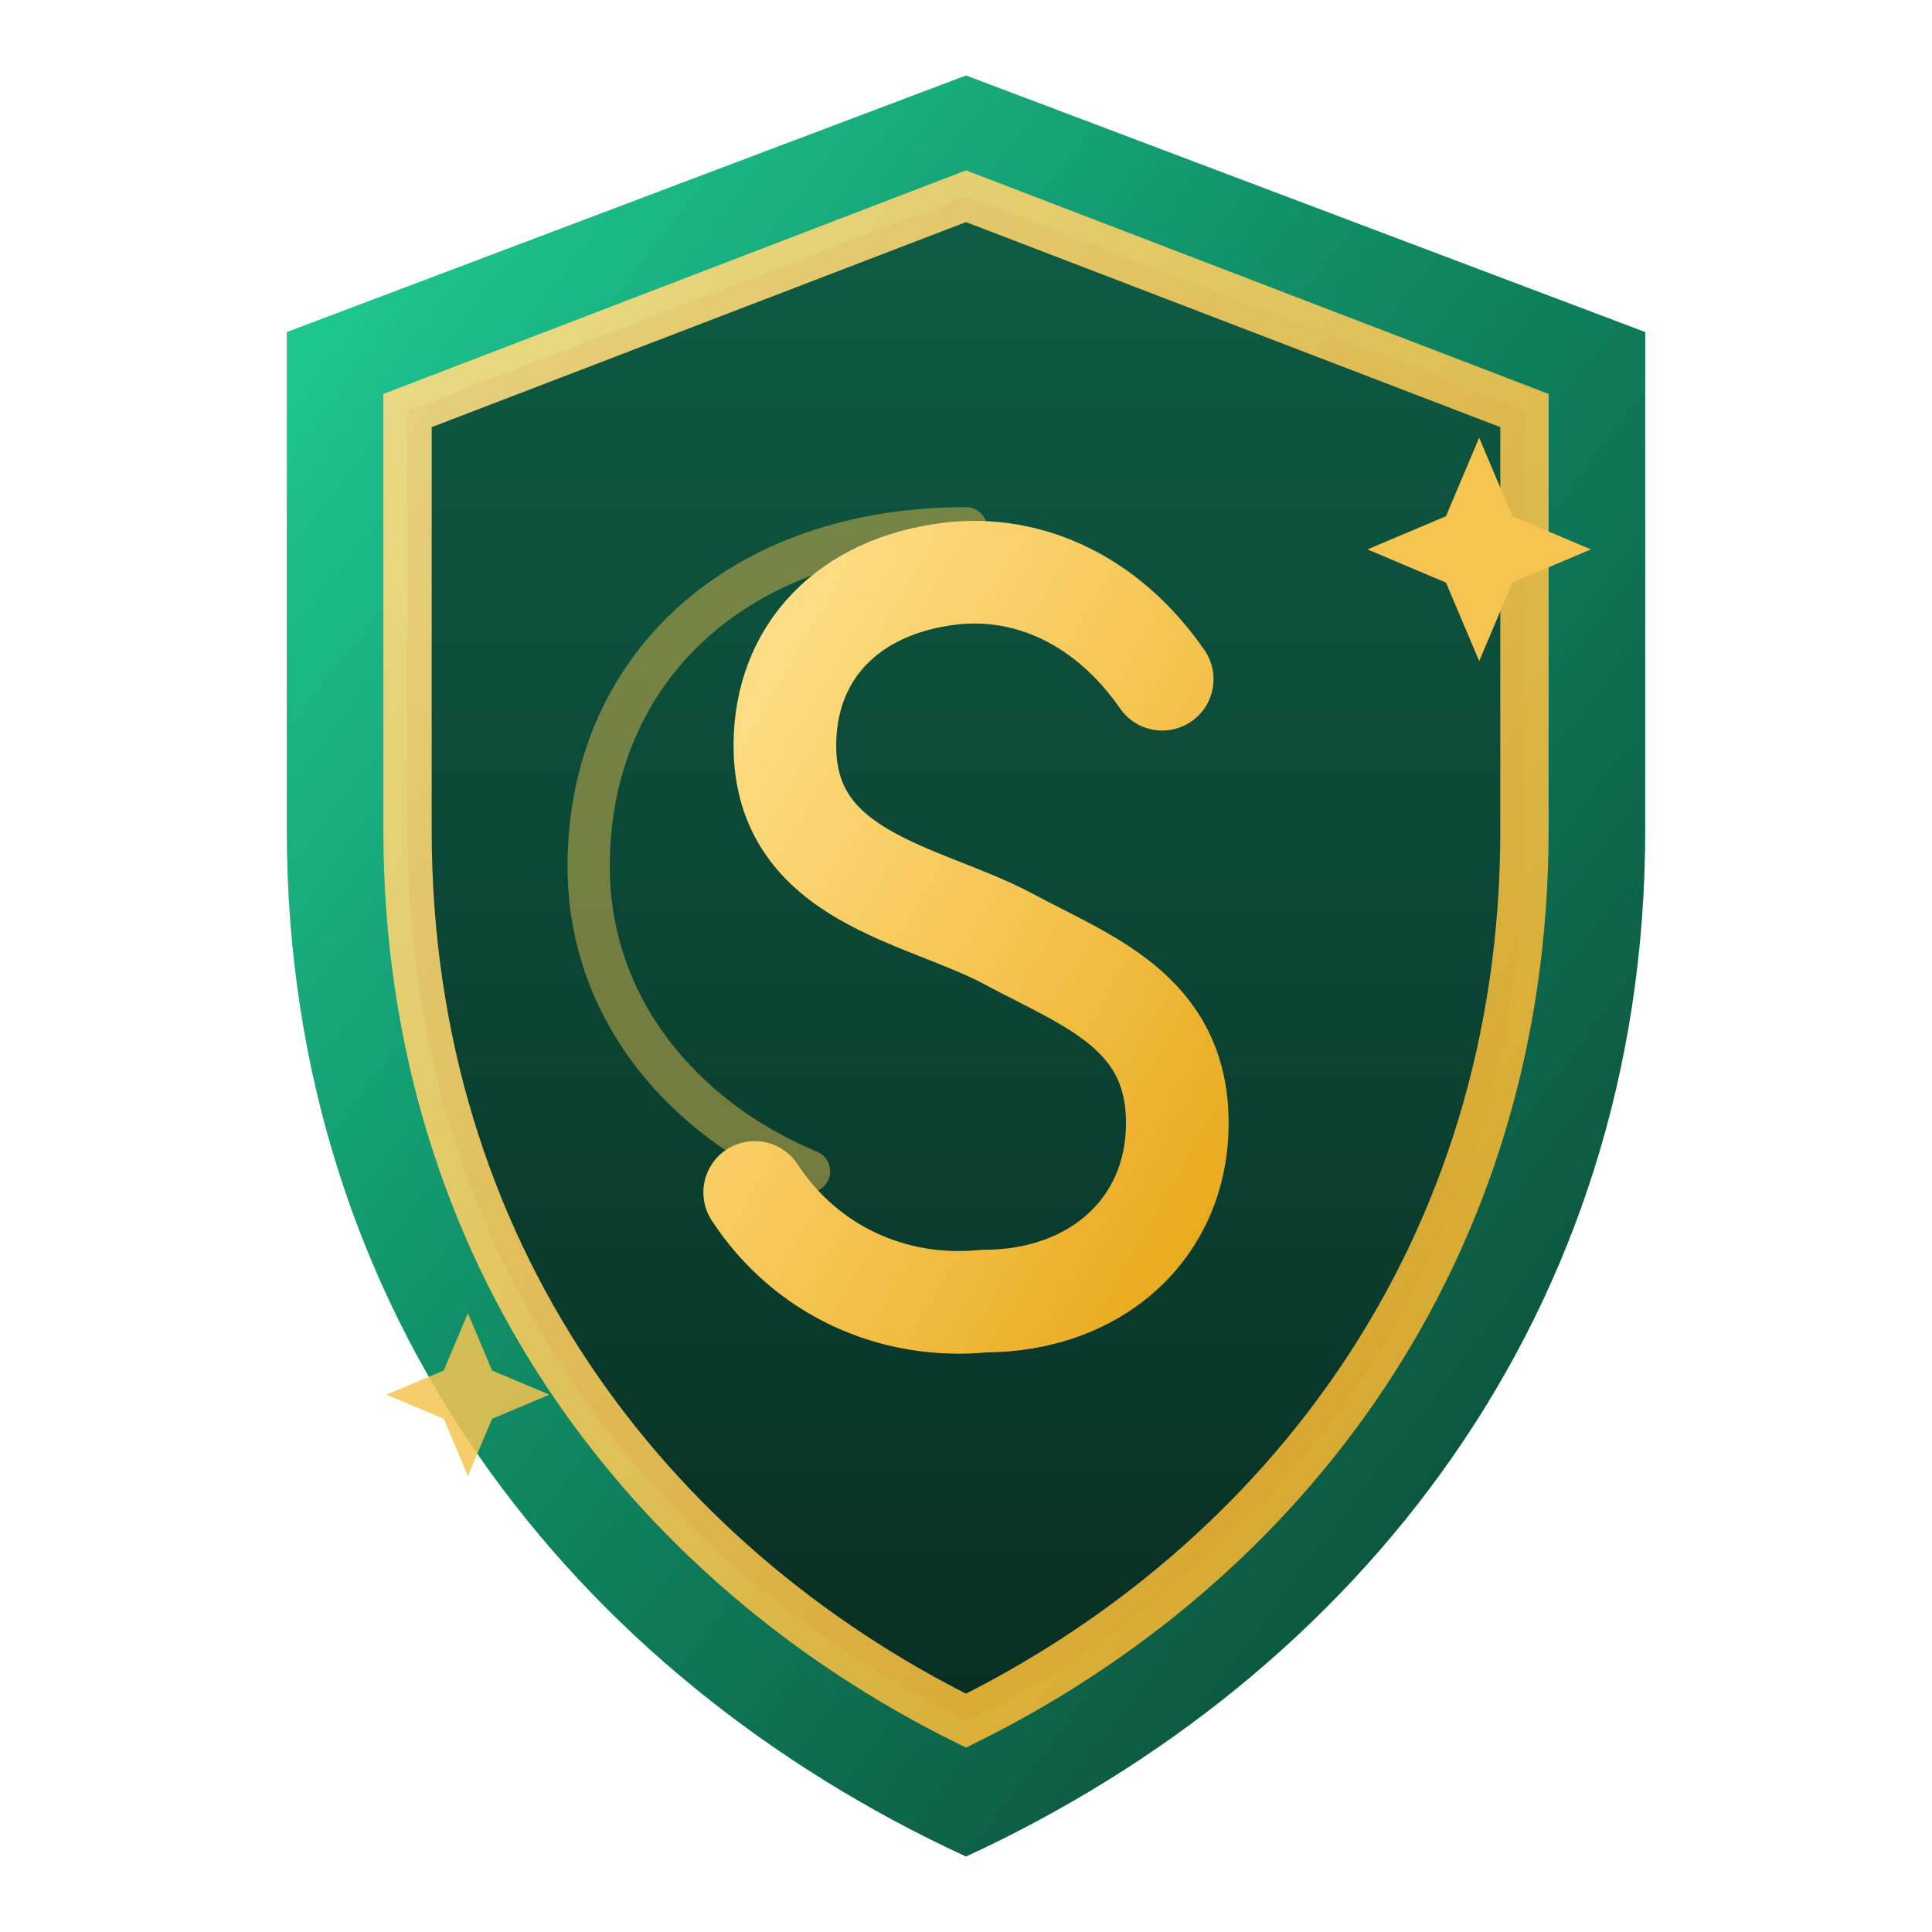
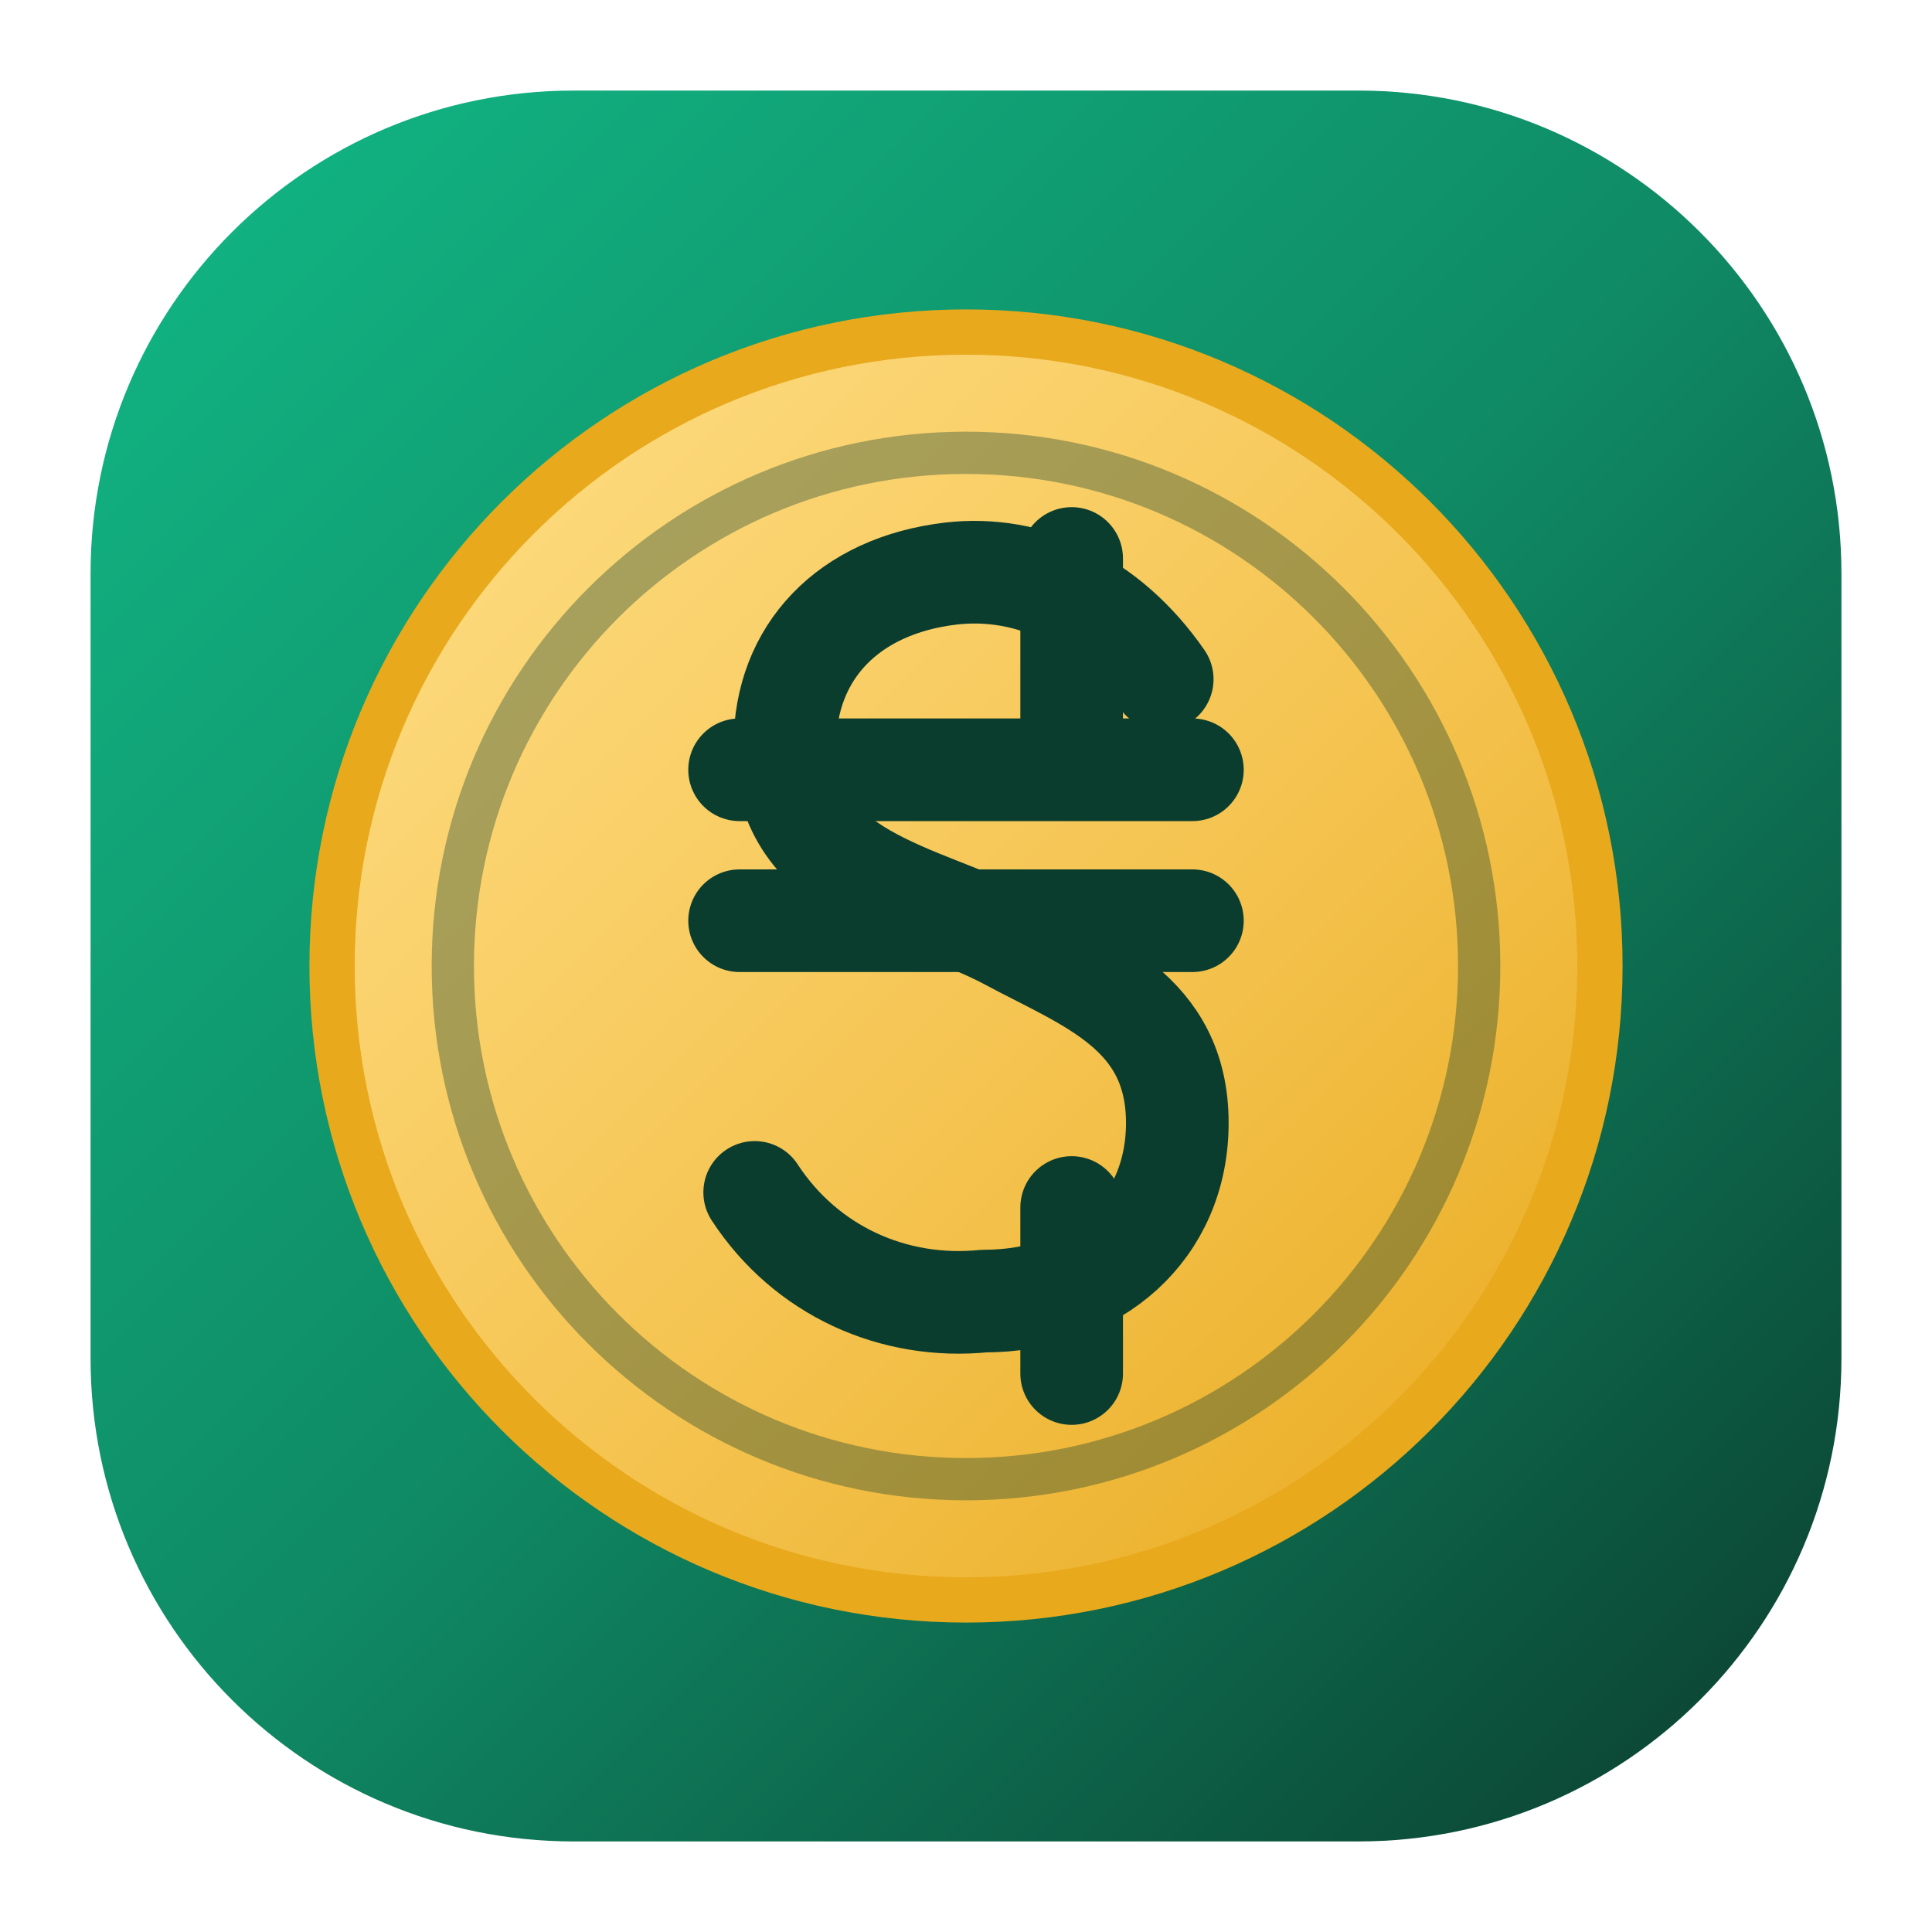
<svg xmlns="http://www.w3.org/2000/svg" viewBox="0 0 64 64" role="img" aria-label="AF MONEY SAFER">
  <defs>
-     <linearGradient id="ev-shield" x1="0" y1="0" x2="1" y2="1">
-       <stop offset="0" stop-color="#22d39b" />
-       <stop offset=".45" stop-color="#0f8a64" />
+     <linearGradient id="o2-bg" x1="0" y1="0" x2="1" y2="1">
+       <stop offset="0" stop-color="#12b886" />
+       <stop offset=".5" stop-color="#0f8a64" />
      <stop offset="1" stop-color="#0b3d2e" />
    </linearGradient>
-     <linearGradient id="ev-gold" x1="0" y1="0" x2="1" y2="1">
+     <linearGradient id="o2-gold" x1="0" y1="0" x2="1" y2="1">
      <stop offset="0" stop-color="#ffe08a" />
      <stop offset=".55" stop-color="#f5c451" />
      <stop offset="1" stop-color="#e8a91c" />
    </linearGradient>
-     <linearGradient id="ev-inner" x1="0" y1="0" x2="0" y2="1">
-       <stop offset="0" stop-color="#0e5c44" />
-       <stop offset="1" stop-color="#082e22" />
-     </linearGradient>
  </defs>
-   <path d="M32 2.5 54.5 11v16.5C54.5 43.5 45 55.5 32 61.5 19 55.5 9.5 43.5 9.5 27.5V11Z" fill="url(#ev-shield)" />
-   <path d="M32 6.5 50.5 13.6v13.9C50.5 41.5 42.5 51.8 32 57 21.5 51.8 13.5 41.5 13.5 27.5V13.6Z" fill="url(#ev-inner)" />
-   <path d="M32 6.5 50.5 13.6v13.9C50.5 41.5 42.5 51.8 32 57 21.5 51.8 13.5 41.5 13.5 27.5V13.6Z" fill="none" stroke="url(#ev-gold)" stroke-width="1.6" opacity=".9" />
-   <path d="M32 17.5c-7.5 0-12.5 4.6-12.5 11.2 0 4.6 3 8.3 7.3 10.1" fill="none" stroke="#f5c451" stroke-width="1.4" opacity=".45" stroke-linecap="round" />
-   <g fill="none" stroke="url(#ev-gold)" stroke-width="3.4" stroke-linecap="round" stroke-linejoin="round">
+   <rect x="3" y="3" width="58" height="58" rx="16" fill="url(#o2-bg)" />
+   <circle cx="32" cy="32" r="21" fill="url(#o2-gold)" />
+   <circle cx="32" cy="32" r="21" fill="none" stroke="#e8a91c" stroke-width="1.5" />
+   <circle cx="32" cy="32" r="17" fill="none" stroke="#0b3d2e" stroke-width="1.4" opacity=".35" />
+   <g fill="none" stroke="#0b3d2e" stroke-width="3.4" stroke-linecap="round" stroke-linejoin="round">
    <path d="M24.5 25.5h15" />
    <path d="M24.5 30.5h15" />
    <path d="M38.5 22.5c-1.8-2.6-4.4-3.8-7-3.5-3.4.4-5.5 2.6-5.5 5.7 0 4.4 4.6 4.9 7.4 6.4 2.6 1.4 5.6 2.4 5.6 6.1 0 3.5-2.7 5.9-6.4 5.9-3 .3-5.9-1-7.6-3.6" />
    <path d="M35.5 18.5v5.5M35.5 40v5.5" />
  </g>
-   <path d="M49 14.5l1.1 2.6 2.6 1.1-2.6 1.1L49 21.9l-1.1-2.6-2.6-1.1 2.6-1.1Z" fill="#f5c451" />
-   <path d="M15.5 43.5l.8 1.9 1.9.8-1.9.8-.8 1.9-.8-1.9-1.9-.8 1.9-.8Z" fill="#f5c451" opacity=".85" />
</svg>
